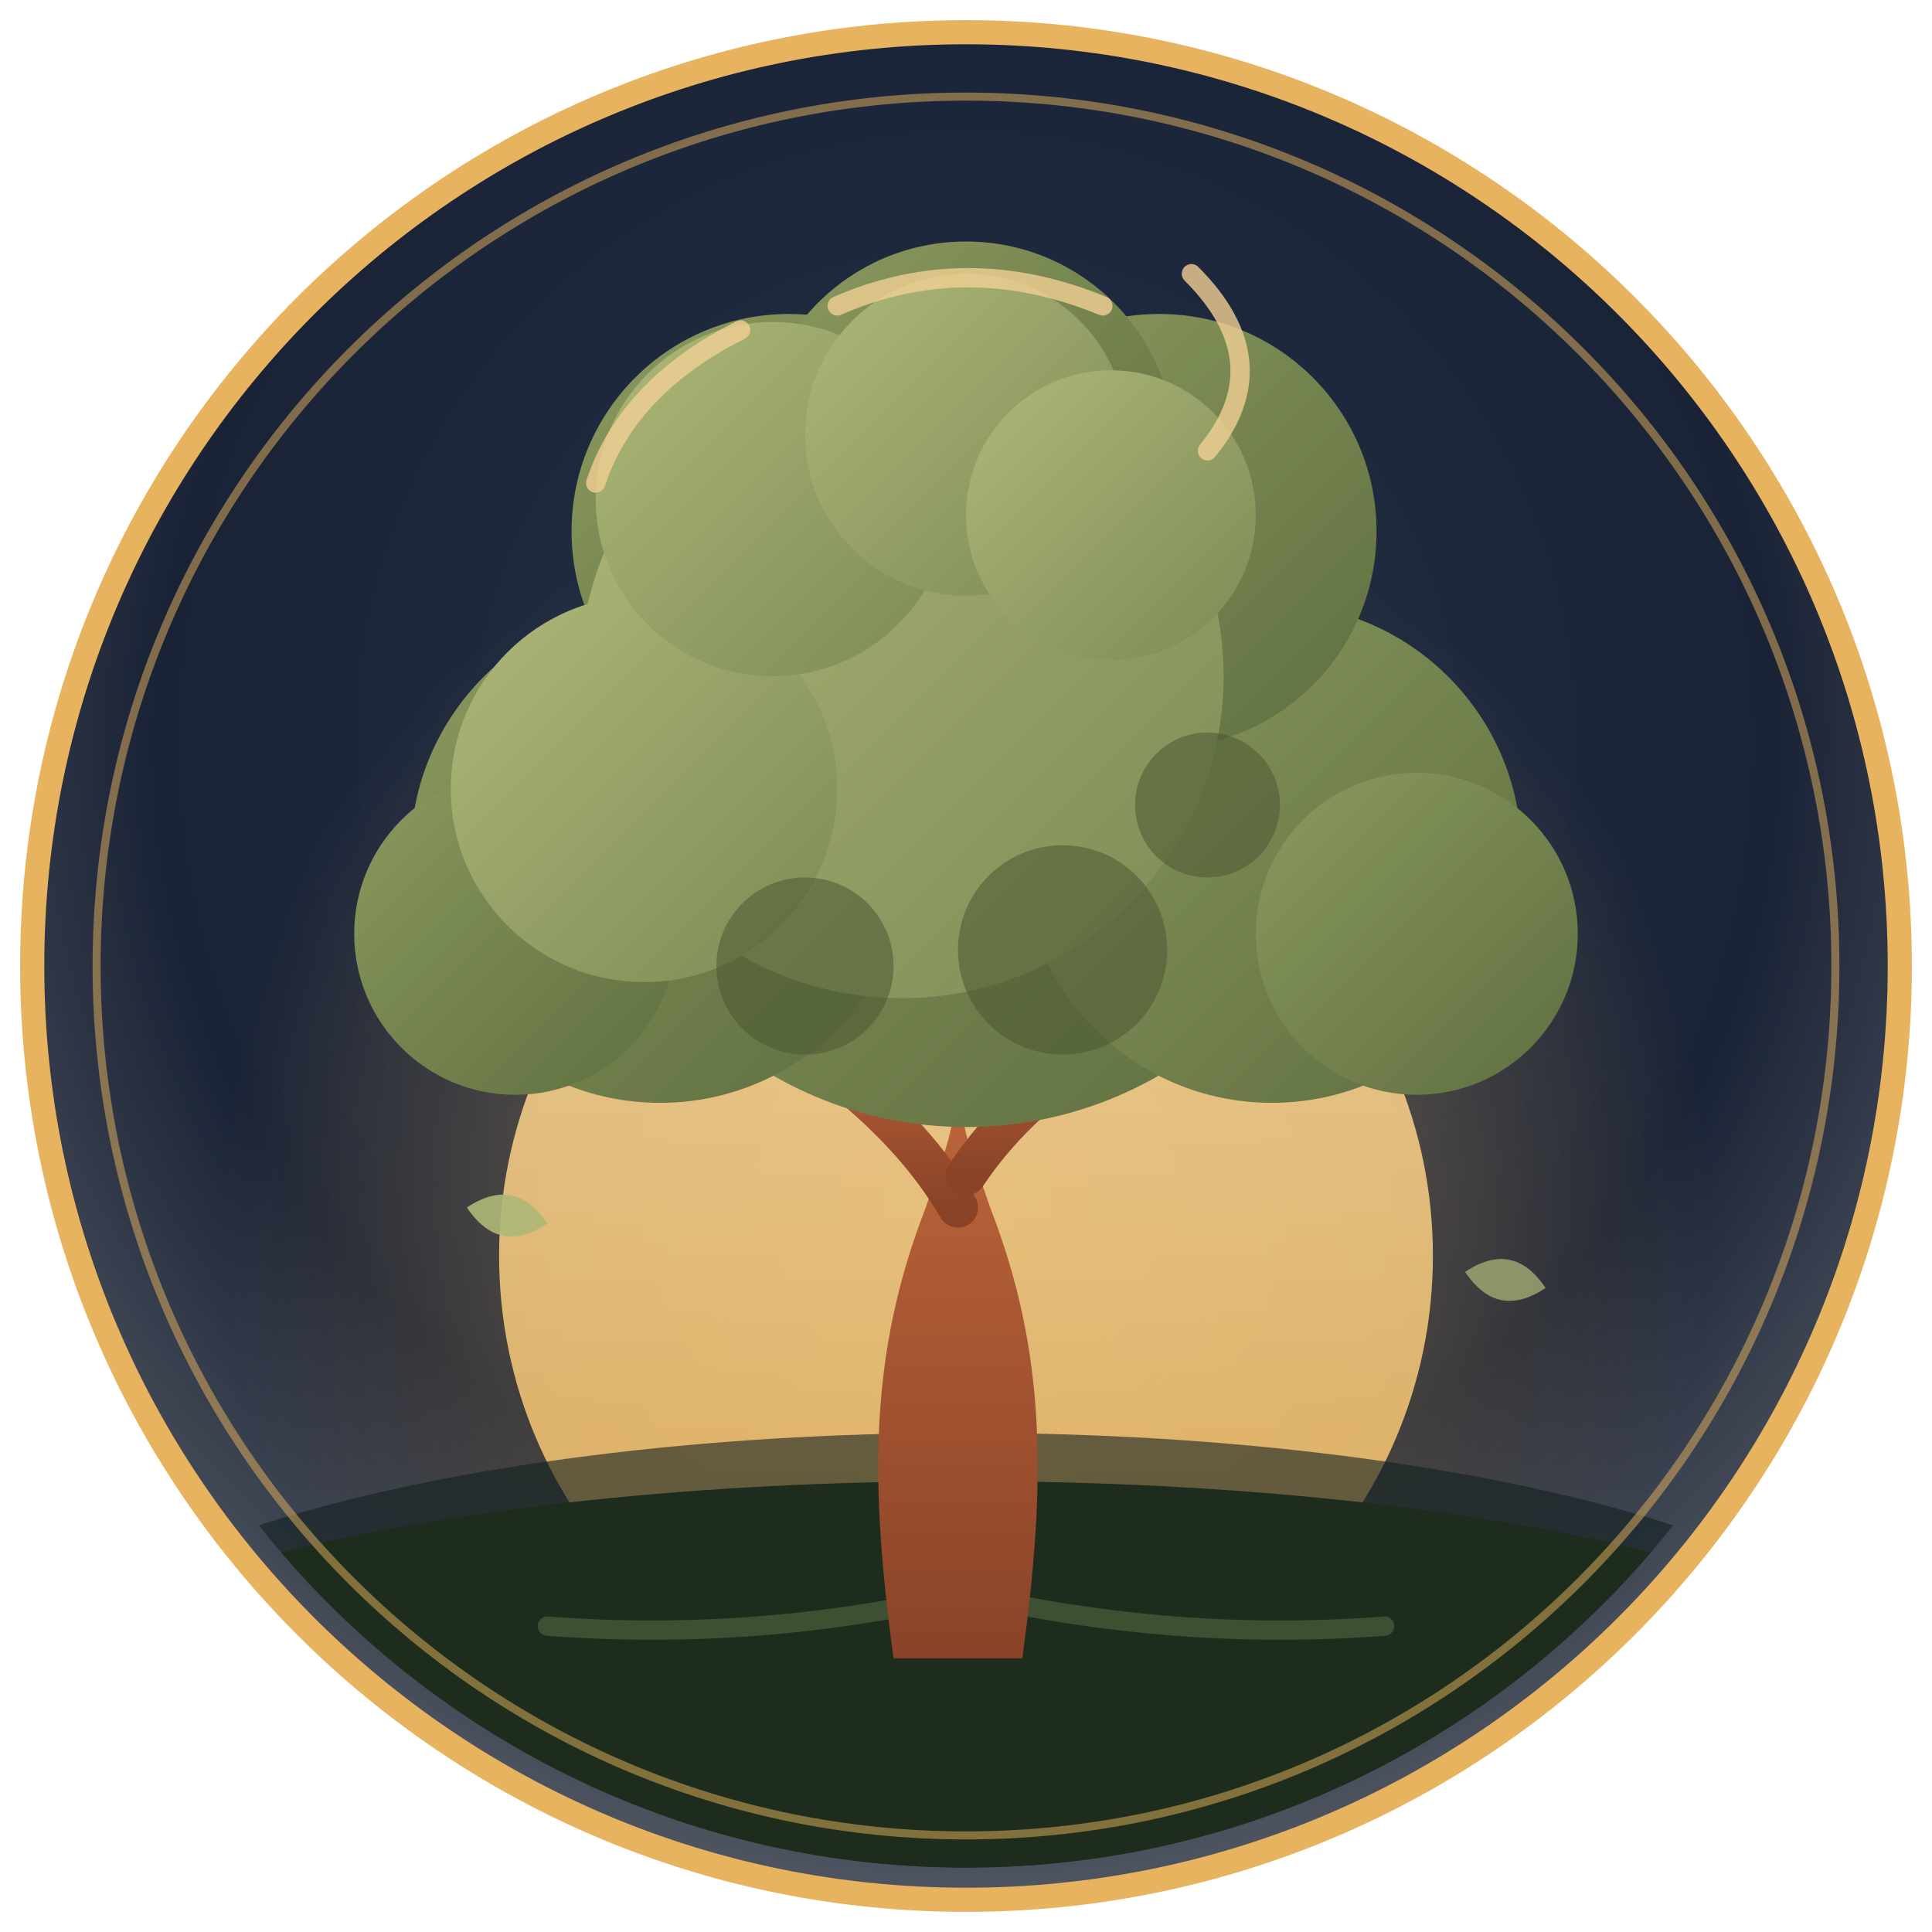
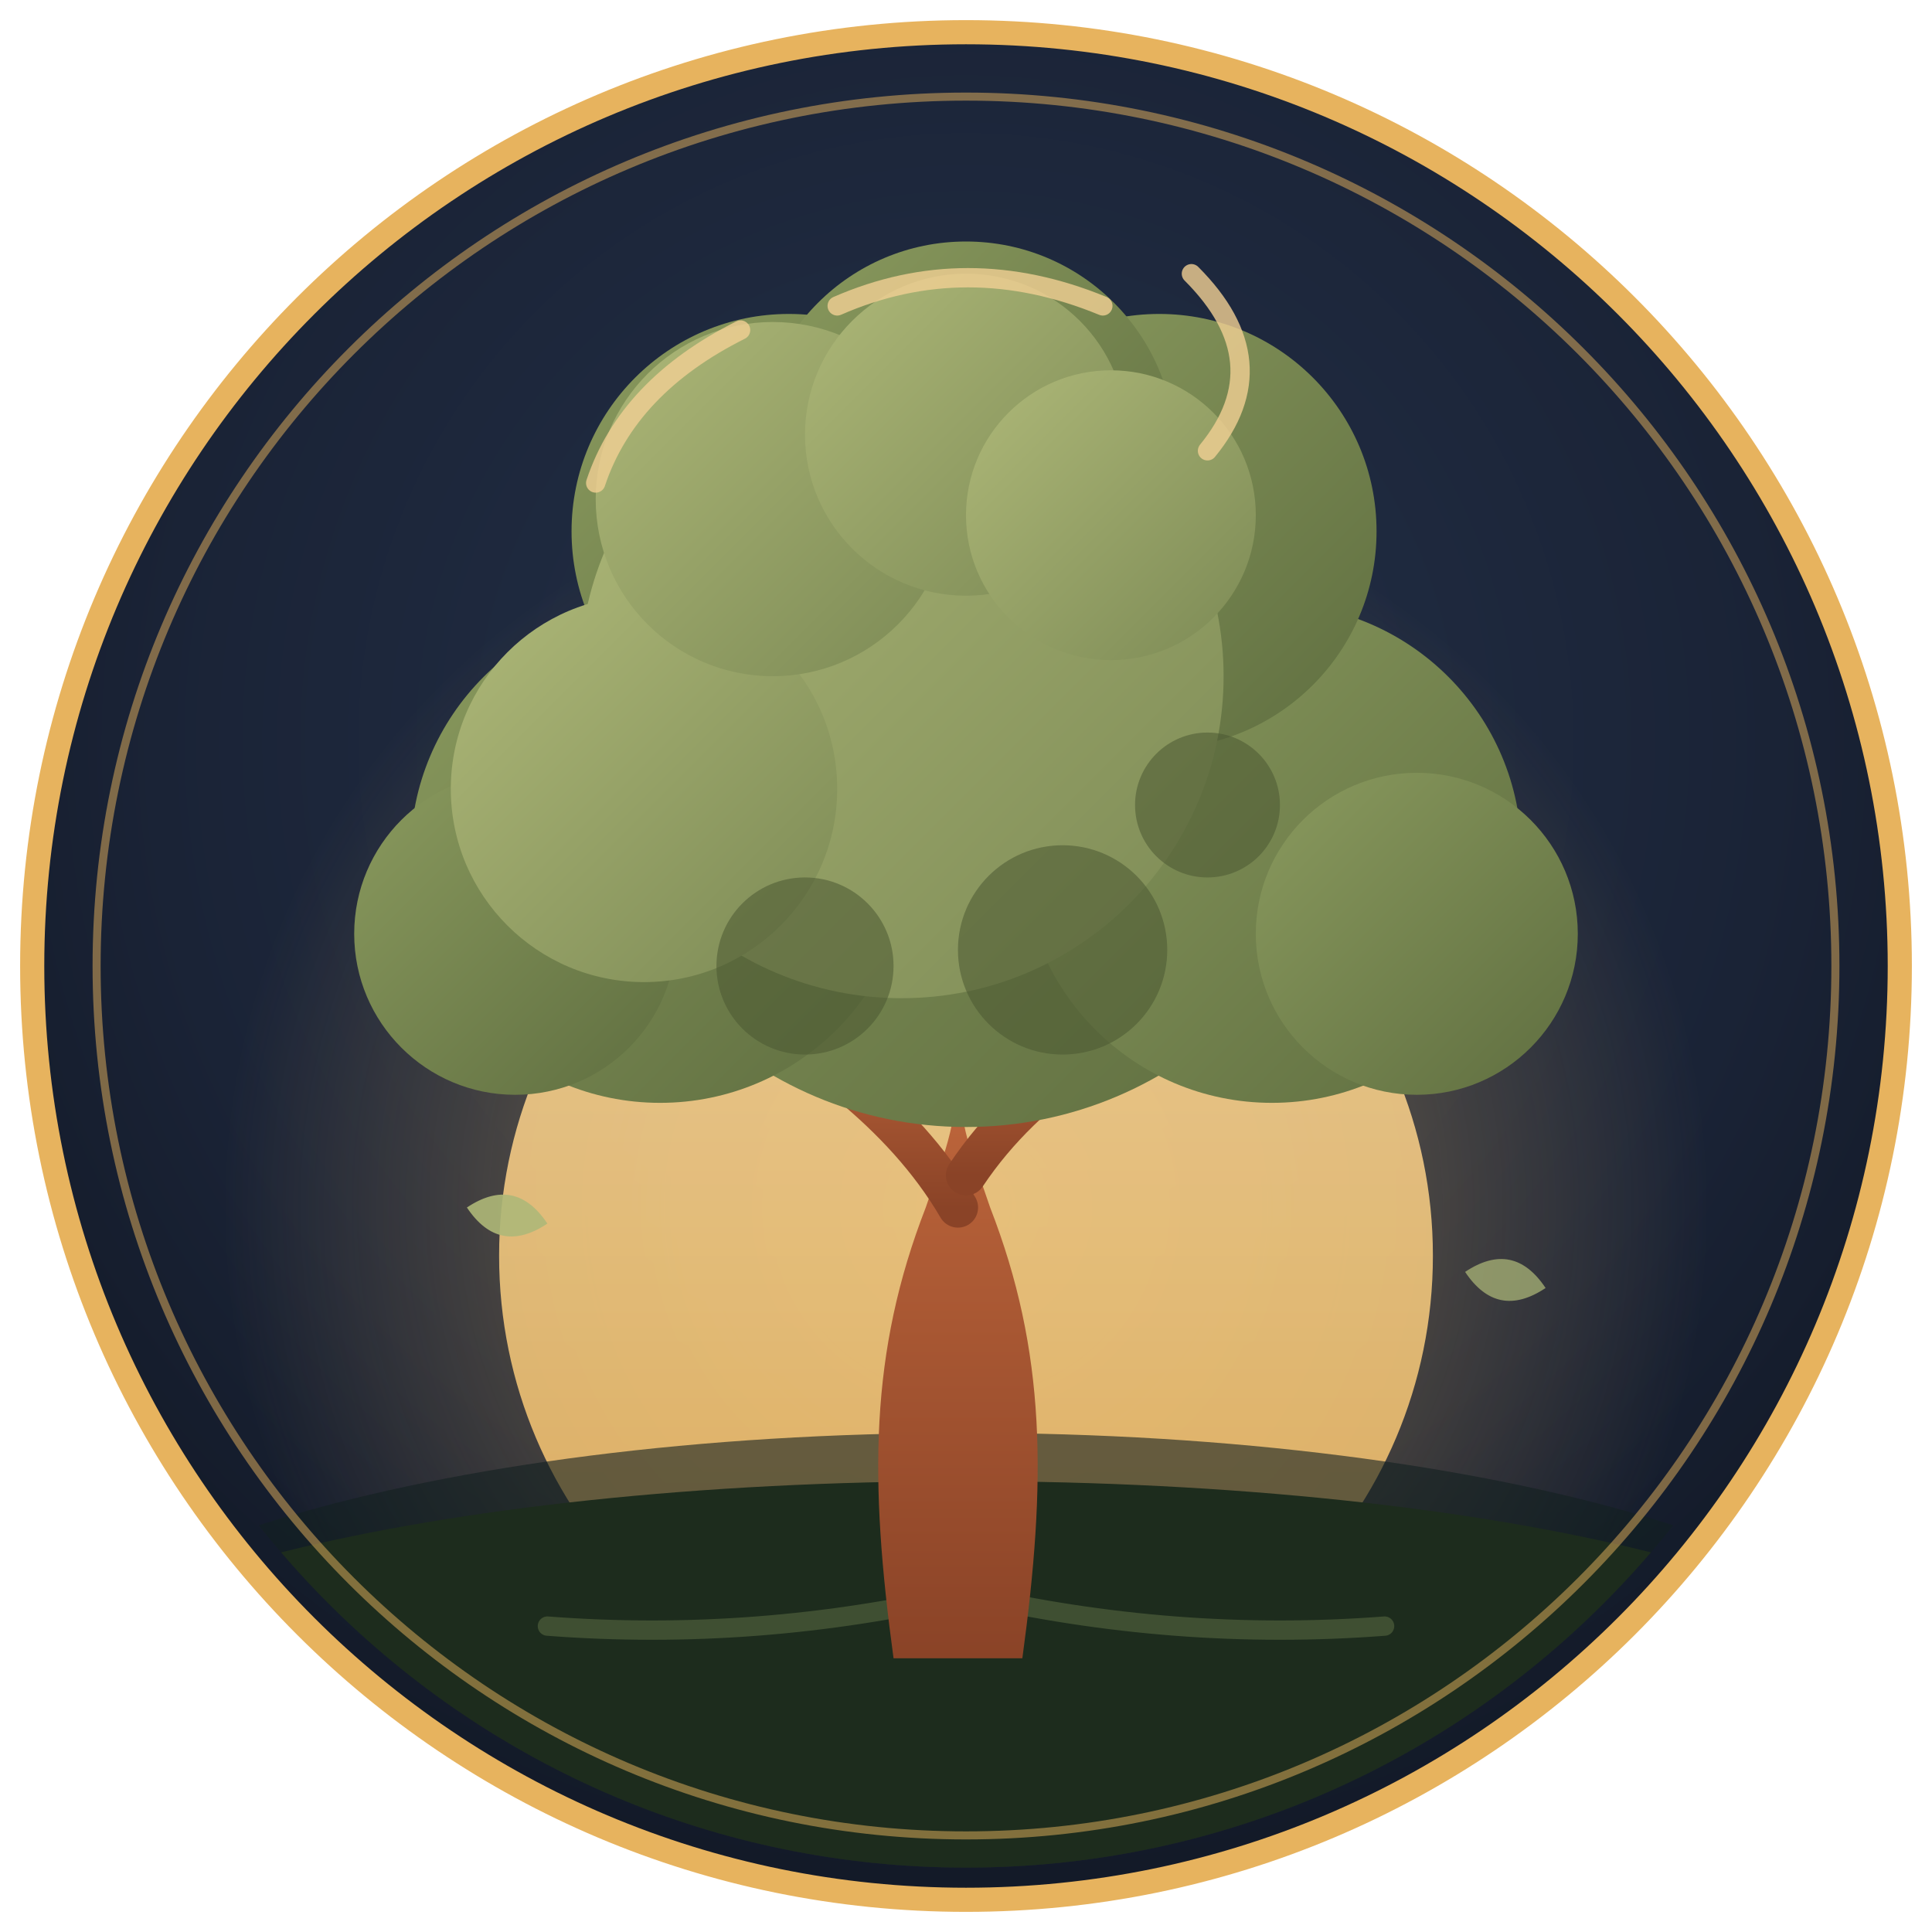
<svg xmlns="http://www.w3.org/2000/svg" viewBox="0 0 240 240" role="img" aria-label="Bevu Social Farmstay neem tree emblem">
  <defs>
    <radialGradient id="bg" cx="50%" cy="38%" r="72%">
      <stop offset="0%" stop-color="#243149" />
      <stop offset="60%" stop-color="#1a2336" />
-       <stop offset="100%" stop-color="#10172499" />
      <stop offset="100%" stop-color="#0e141f" />
    </radialGradient>
    <linearGradient id="sun" x1="0" y1="0" x2="0" y2="1">
      <stop offset="0%" stop-color="#f4d49a" />
      <stop offset="100%" stop-color="#e7b35e" />
    </linearGradient>
    <radialGradient id="sunGlow" cx="50%" cy="50%" r="50%">
      <stop offset="0%" stop-color="#e7b35e" stop-opacity="0.55" />
      <stop offset="100%" stop-color="#e7b35e" stop-opacity="0" />
    </radialGradient>
    <linearGradient id="leafA" x1="0" y1="0" x2="1" y2="1">
      <stop offset="0%" stop-color="#aeb878" />
      <stop offset="100%" stop-color="#7c8a55" />
    </linearGradient>
    <linearGradient id="leafB" x1="0" y1="0" x2="1" y2="1">
      <stop offset="0%" stop-color="#8a9a5e" />
      <stop offset="100%" stop-color="#5f6e40" />
    </linearGradient>
    <linearGradient id="trunk" x1="0" y1="0" x2="0" y2="1">
      <stop offset="0%" stop-color="#c0673c" />
      <stop offset="100%" stop-color="#8a4327" />
    </linearGradient>
    <clipPath id="round">
      <circle cx="120" cy="120" r="112" />
    </clipPath>
  </defs>
  <circle cx="120" cy="120" r="116" fill="url(#bg)" />
  <g clip-path="url(#round)">
    <circle cx="120" cy="150" r="92" fill="url(#sunGlow)" />
    <circle cx="120" cy="156" r="58" fill="url(#sun)" opacity="0.92" />
-     <ellipse cx="120" cy="214" rx="120" ry="36" fill="#13202099" />
+     <ellipse cx="120" cy="214" rx="120" ry="36" fill="#132020" fill-opacity="0.6" />
    <ellipse cx="120" cy="214" rx="120" ry="30" fill="#1d2c1d" />
    <path d="M120 198 q-26 6 -52 4 M120 198 q26 6 52 4" stroke="#4d5e3a" stroke-width="2.4" fill="none" stroke-linecap="round" opacity="0.7" />
    <path d="M111 206 C108 184 108 168 115 150 C117 144 119 140 119 132 C119 140 121 144 123 150 C130 168 130 184 127 206 Z" fill="url(#trunk)" />
    <g stroke="url(#trunk)" stroke-width="5" stroke-linecap="round" fill="none">
      <path d="M119 150 C112 138 100 130 90 124" />
      <path d="M120 146 C128 134 140 128 150 122" />
      <path d="M120 150 C120 138 120 128 120 116" />
    </g>
    <g fill="url(#leafB)">
      <circle cx="120" cy="92" r="48" />
      <circle cx="82" cy="106" r="31" />
      <circle cx="158" cy="106" r="31" />
      <circle cx="98" cy="66" r="27" />
      <circle cx="144" cy="66" r="27" />
      <circle cx="120" cy="56" r="26" />
      <circle cx="64" cy="116" r="20" />
      <circle cx="176" cy="116" r="20" />
    </g>
    <g fill="url(#leafA)">
      <circle cx="112" cy="84" r="40" />
      <circle cx="80" cy="98" r="24" />
      <circle cx="96" cy="62" r="22" />
      <circle cx="120" cy="54" r="20" />
      <circle cx="138" cy="64" r="18" />
    </g>
    <g fill="none" stroke="#f1cf93" stroke-width="2.4" stroke-linecap="round" opacity="0.8">
      <path d="M104 38 q16 -7 33 0" />
      <path d="M74 60 q4 -12 18 -19" />
      <path d="M150 56 q9 -11 -2 -22" />
    </g>
    <g fill="#4a5732" opacity="0.55">
      <circle cx="132" cy="118" r="13" />
      <circle cx="100" cy="120" r="11" />
      <circle cx="150" cy="100" r="9" />
    </g>
    <g fill="#aeb878" opacity="0.9">
      <path d="M58 150 q6 -4 10 2 q-6 4 -10 -2 Z" />
      <path d="M182 158 q6 -4 10 2 q-6 4 -10 -2 Z" opacity="0.8" />
    </g>
  </g>
  <circle cx="120" cy="120" r="116" fill="none" stroke="#e7b35e" stroke-width="3" />
  <circle cx="120" cy="120" r="108" fill="none" stroke="#e7b35e" stroke-width="1" opacity="0.5" />
</svg>
